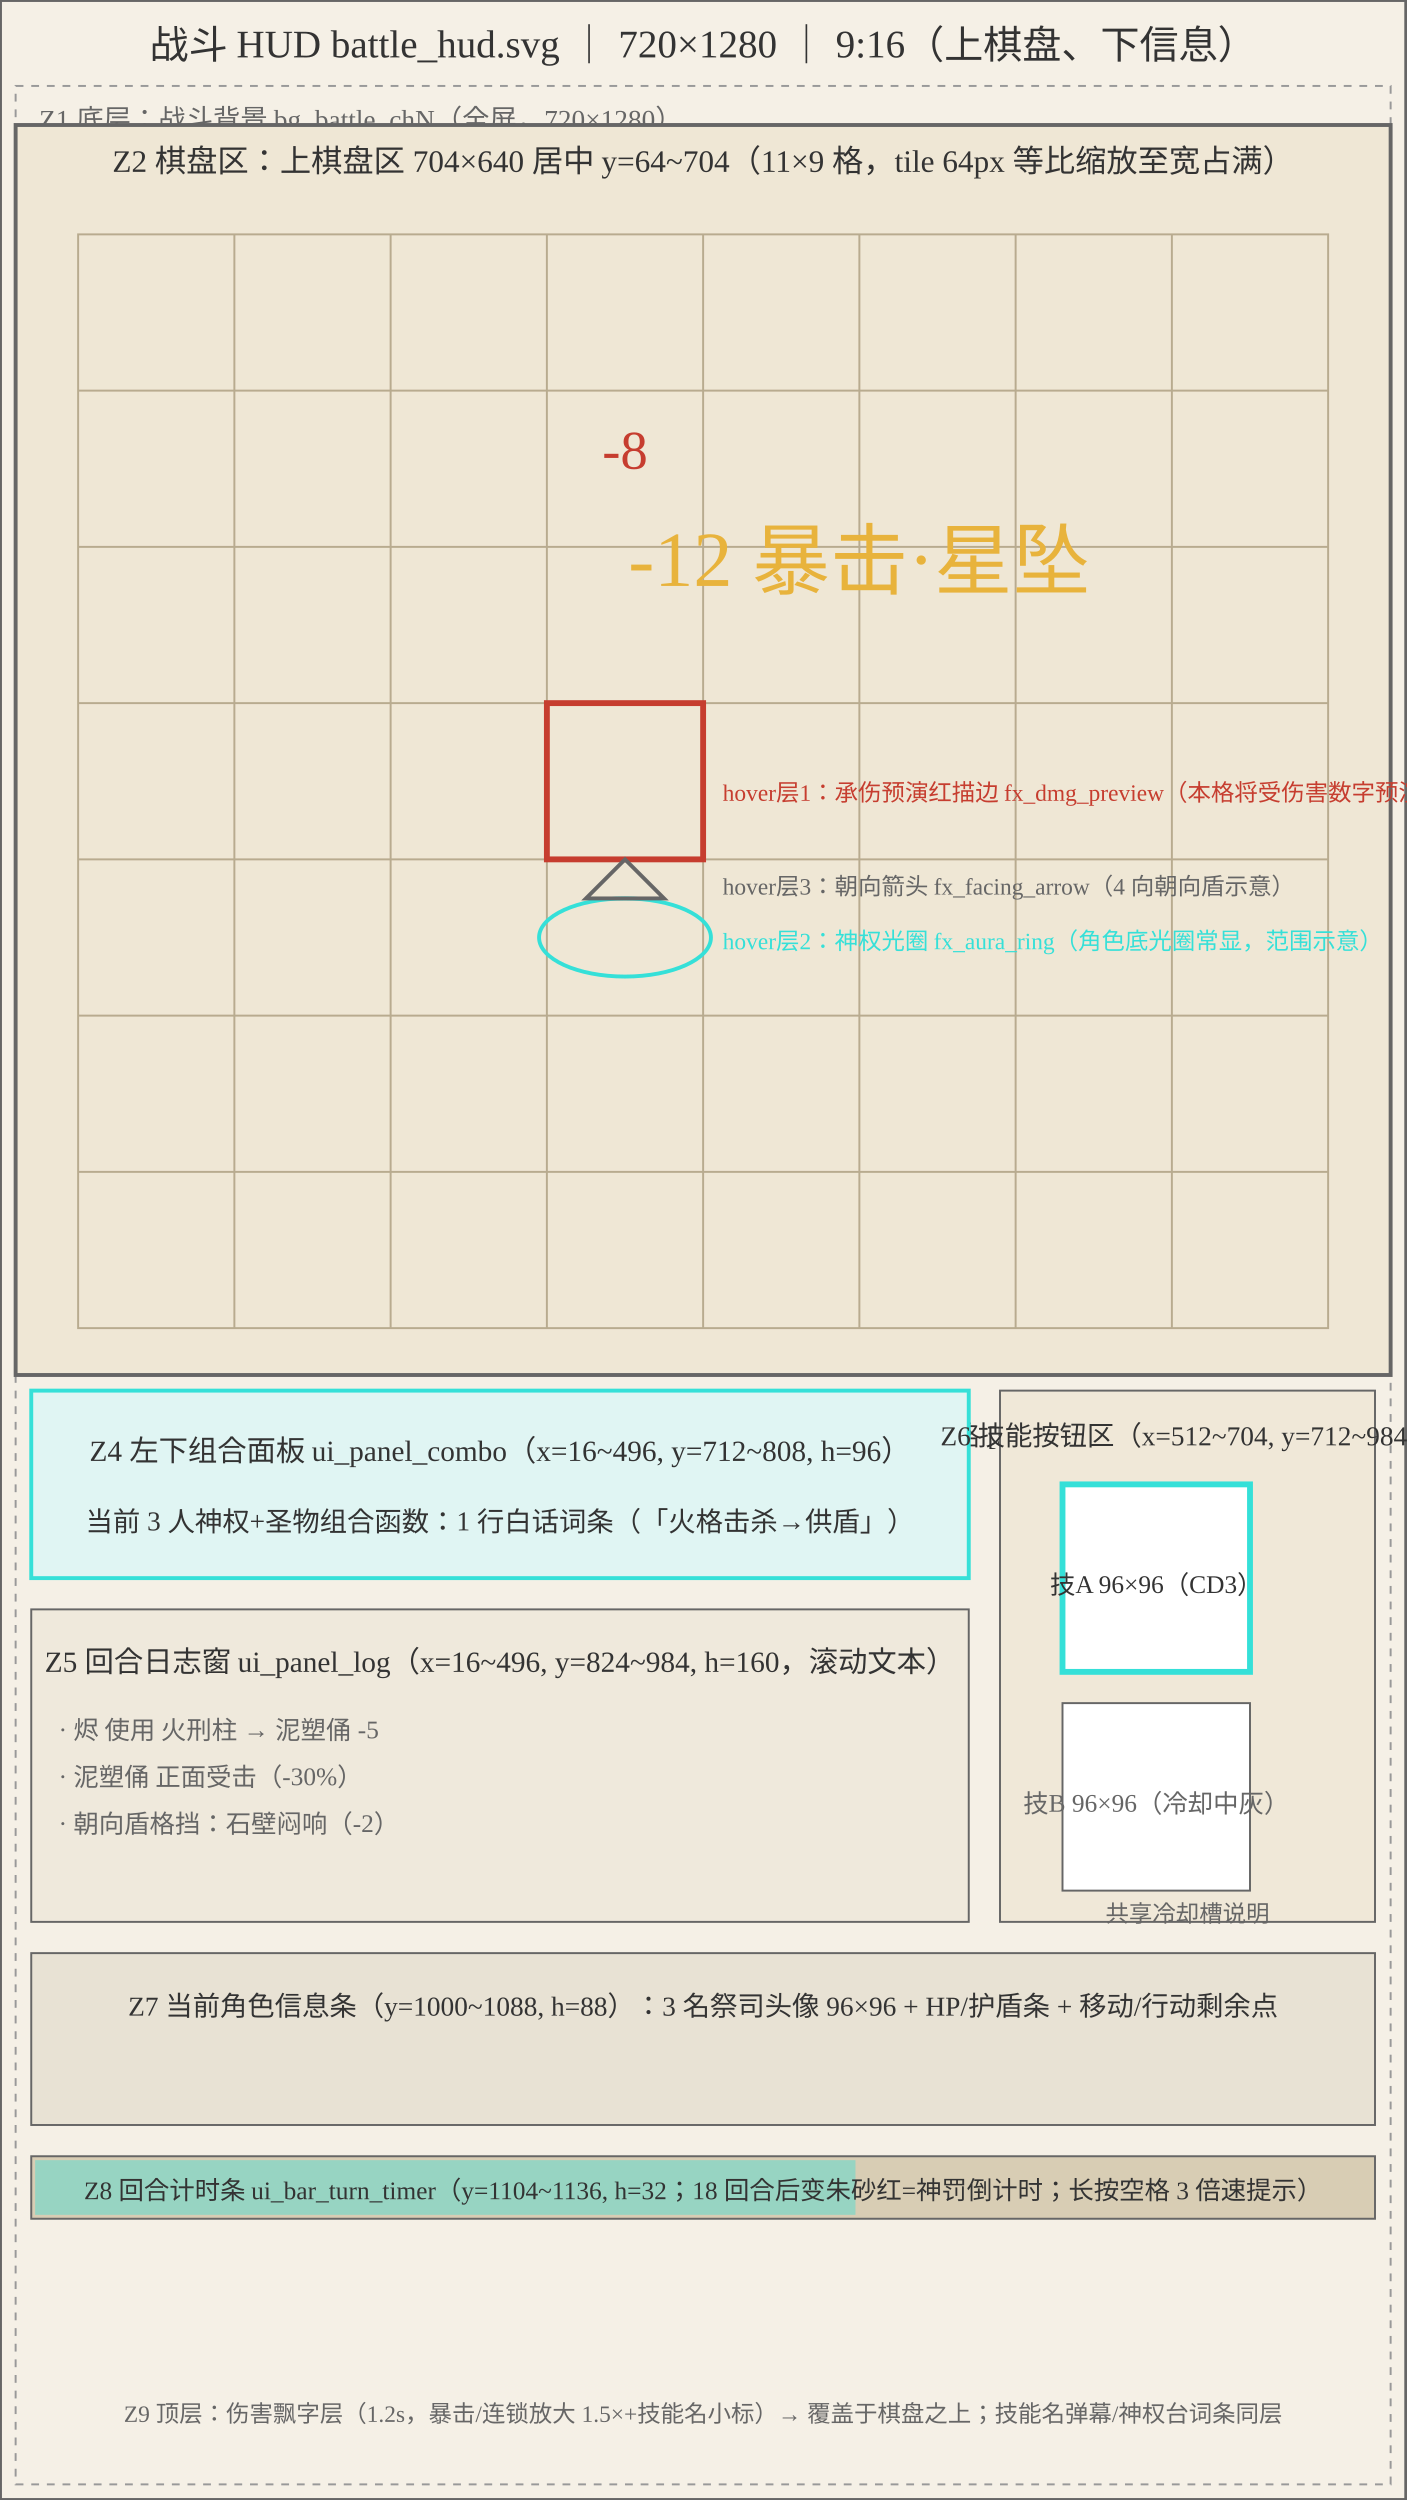
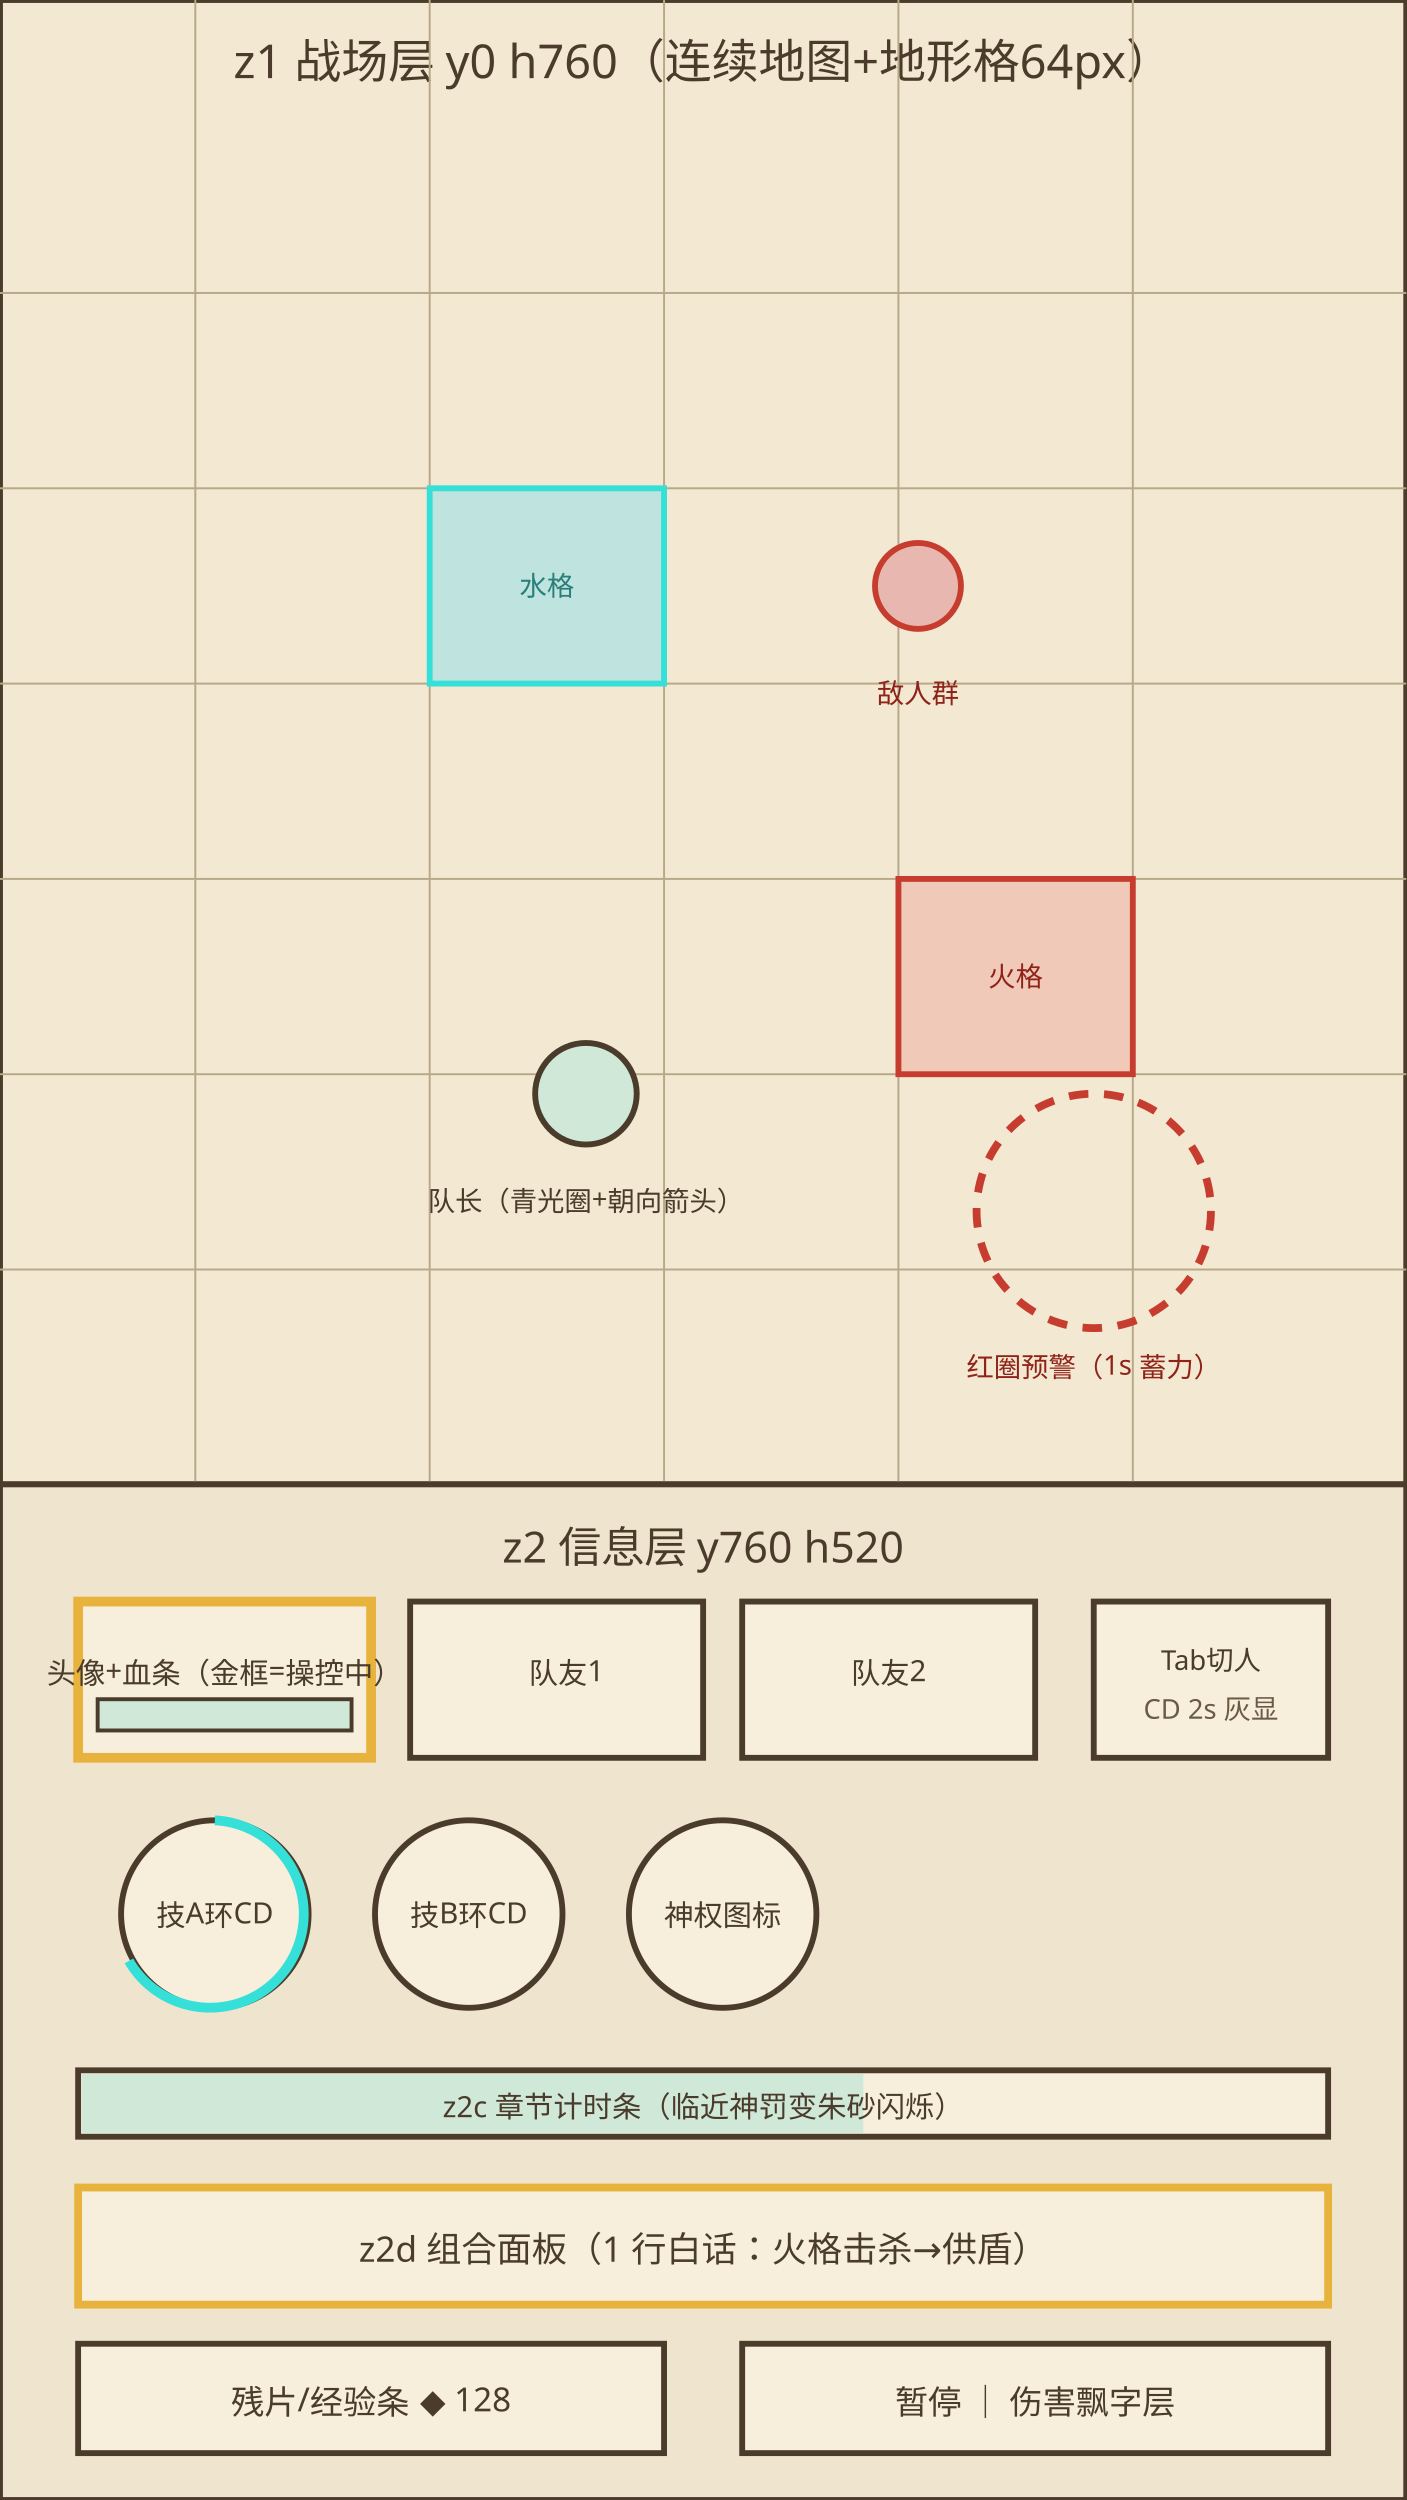
- <svg xmlns="http://www.w3.org/2000/svg" viewBox="0 0 720 1280" width="720" height="1280">
-   <rect x="0" y="0" width="720" height="1280" fill="#f5f0e6" stroke="#666" stroke-width="2" />
-   <text x="360" y="30" font-size="20" text-anchor="middle" fill="#333">战斗 HUD battle_hud.svg ｜ 720×1280 ｜ 9:16（上棋盘、下信息）</text>
-   <rect x="8" y="44" width="704" height="1228" fill="none" stroke="#999" stroke-dasharray="4" />
-   <text x="20" y="66" font-size="14" fill="#666">Z1 底层：战斗背景 bg_battle_chN（全屏，720×1280）</text>
-   <rect x="8" y="64" width="704" height="640" fill="#efe7d5" stroke="#666" stroke-width="2" />
-   <text x="360" y="88" font-size="16" text-anchor="middle" fill="#333">Z2 棋盘区：上棋盘区 704×640 居中 y=64~704（11×9 格，tile 64px 等比缩放至宽占满）</text>
-   <g stroke="#b8ab8f" fill="none">
-     <rect x="40" y="120" width="640" height="560" />
-     <line x1="120" y1="120" x2="120" y2="680" />
-     <line x1="200" y1="120" x2="200" y2="680" />
-     <line x1="280" y1="120" x2="280" y2="680" />
-     <line x1="360" y1="120" x2="360" y2="680" />
-     <line x1="440" y1="120" x2="440" y2="680" />
-     <line x1="520" y1="120" x2="520" y2="680" />
-     <line x1="600" y1="120" x2="600" y2="680" />
-     <line x1="40" y1="200" x2="680" y2="200" />
-     <line x1="40" y1="280" x2="680" y2="280" />
-     <line x1="40" y1="360" x2="680" y2="360" />
-     <line x1="40" y1="440" x2="680" y2="440" />
-     <line x1="40" y1="520" x2="680" y2="520" />
-     <line x1="40" y1="600" x2="680" y2="600" />
+ <svg xmlns="http://www.w3.org/2000/svg" viewBox="0 0 720 1280" font-family="sans-serif">
+   <rect x="0" y="0" width="720" height="1280" fill="#EFE4CE" stroke="#4A3B2A" stroke-width="4" />
+   <rect x="0" y="0" width="720" height="760" fill="#F3E8D2" stroke="#4A3B2A" stroke-width="3" />
+   <text x="360" y="40" text-anchor="middle" font-size="24" fill="#4A3B2A">z1 战场层 y0 h760（连续地图+地形格64px）</text>
+   <g stroke="#B8A88A" stroke-width="1" fill="none">
+     <path d="M0 150 H720 M0 250 H720 M0 350 H720 M0 450 H720 M0 550 H720 M0 650 H720" />
+     <path d="M100 0 V760 M220 0 V760 M340 0 V760 M460 0 V760 M580 0 V760" />
  </g>
-   <text x="360" y="740" font-size="14" text-anchor="middle" fill="#333">Z3 棋盘 hover 三层信息（tile 128×128 显示区，示例于格 [5,3]）：</text>
-   <rect x="280" y="360" width="80" height="80" fill="none" stroke="#C63D2F" stroke-width="3" />
-   <text x="370" y="410" font-size="12" fill="#C63D2F">hover层1：承伤预演红描边 fx_dmg_preview（本格将受伤害数字预演）</text>
-   <ellipse cx="320" cy="480" rx="44" ry="20" fill="none" stroke="#35E0D8" stroke-width="2" />
-   <text x="370" y="486" font-size="12" fill="#35E0D8">hover层2：神权光圈 fx_aura_ring（角色底光圈常显，范围示意）</text>
-   <polygon points="320,440 340,460 300,460" fill="none" stroke="#666" stroke-width="2" />
-   <text x="370" y="458" font-size="12" fill="#666">hover层3：朝向箭头 fx_facing_arrow（4 向朝向盾示意）</text>
-   <rect x="16" y="712" width="480" height="96" fill="#e0f5f3" stroke="#35E0D8" stroke-width="2" />
-   <text x="256" y="748" font-size="15" text-anchor="middle" fill="#333">Z4 左下组合面板 ui_panel_combo（x=16~496, y=712~808, h=96）</text>
-   <text x="256" y="784" font-size="14" text-anchor="middle" fill="#333">当前 3 人神权+圣物组合函数：1 行白话词条（「火格击杀→供盾」）</text>
-   <rect x="16" y="824" width="480" height="160" fill="#efe9dc" stroke="#666" />
-   <text x="256" y="856" font-size="15" text-anchor="middle" fill="#333">Z5 回合日志窗 ui_panel_log（x=16~496, y=824~984, h=160，滚动文本）</text>
-   <text x="30" y="890" font-size="13" fill="#666">· 烬 使用 火刑柱 → 泥塑俑 -5</text>
-   <text x="30" y="914" font-size="13" fill="#666">· 泥塑俑 正面受击（-30%）</text>
-   <text x="30" y="938" font-size="13" fill="#666">· 朝向盾格挡：石壁闷响（-2）</text>
-   <rect x="512" y="712" width="192" height="272" fill="#f0e8d8" stroke="#666" />
-   <text x="608" y="740" font-size="14" text-anchor="middle" fill="#333">Z6 技能按钮区（x=512~704, y=712~984）</text>
-   <rect x="544" y="760" width="96" height="96" fill="#fff" stroke="#35E0D8" stroke-width="3" />
-   <text x="592" y="816" font-size="13" text-anchor="middle" fill="#333">技A 96×96（CD3）</text>
-   <rect x="544" y="872" width="96" height="96" fill="#fff" stroke="#666" />
-   <text x="592" y="928" font-size="13" text-anchor="middle" fill="#666">技B 96×96（冷却中灰）</text>
-   <text x="608" y="984" font-size="12" text-anchor="middle" fill="#666">共享冷却槽说明</text>
-   <rect x="16" y="1000" width="688" height="88" fill="#e8e2d4" stroke="#666" />
-   <text x="360" y="1032" font-size="14" text-anchor="middle" fill="#333">Z7 当前角色信息条（y=1000~1088, h=88）：3 名祭司头像 96×96 + HP/护盾条 + 移动/行动剩余点</text>
-   <rect x="16" y="1104" width="688" height="32" fill="#d8cdb4" stroke="#666" />
-   <rect x="18" y="1106" width="420" height="28" fill="#35E0D8" fill-opacity="0.4" />
-   <text x="360" y="1126" font-size="13" text-anchor="middle" fill="#333">Z8 回合计时条 ui_bar_turn_timer（y=1104~1136, h=32；18 回合后变朱砂红=神罚倒计时；长按空格 3 倍速提示）</text>
-   <text x="320" y="240" font-size="28" text-anchor="middle" fill="#C63D2F">-8</text>
-   <text x="440" y="300" font-size="40" text-anchor="middle" fill="#E8B33C">-12 暴击·星坠</text>
-   <text x="360" y="1240" font-size="12" text-anchor="middle" fill="#666">Z9 顶层：伤害飘字层（1.2s，暴击/连锁放大 1.5×+技能名小标）→ 覆盖于棋盘之上；技能名弹幕/神权台词条同层</text>
+   <rect x="220" y="250" width="120" height="100" fill="#BFE3DF" stroke="#35E0D8" stroke-width="3" />
+   <text x="280" y="305" text-anchor="middle" font-size="14" fill="#2A7F79">水格</text>
+   <rect x="460" y="450" width="120" height="100" fill="#F0C9B8" stroke="#C63D2F" stroke-width="3" />
+   <text x="520" y="505" text-anchor="middle" font-size="14" fill="#8F2318">火格</text>
+   <circle cx="300" cy="560" r="26" fill="#CFE8D8" stroke="#4A3B2A" stroke-width="3" />
+   <text x="300" y="620" text-anchor="middle" font-size="14" fill="#4A3B2A">队长（青光圈+朝向箭头）</text>
+   <circle cx="470" cy="300" r="22" fill="#E8B8B0" stroke="#C63D2F" stroke-width="3" />
+   <text x="470" y="360" text-anchor="middle" font-size="14" fill="#8F2318">敌人群</text>
+   <circle cx="560" cy="620" r="60" fill="none" stroke="#C63D2F" stroke-width="4" stroke-dasharray="10 8" />
+   <text x="560" y="705" text-anchor="middle" font-size="14" fill="#8F2318">红圈预警（1s 蓄力）</text>
+   <rect x="0" y="760" width="720" height="520" fill="#EFE4CE" stroke="#4A3B2A" stroke-width="3" />
+   <text x="360" y="800" text-anchor="middle" font-size="22" fill="#4A3B2A">z2 信息层 y760 h520</text>
+   <g stroke="#4A3B2A" stroke-width="3" fill="#F7EEDB">
+     <rect x="40" y="820" width="150" height="80" />
+     <rect x="210" y="820" width="150" height="80" />
+     <rect x="380" y="820" width="150" height="80" />
+   </g>
+   <rect x="40" y="820" width="150" height="80" fill="none" stroke="#E8B33C" stroke-width="5" />
+   <rect x="50" y="870" width="130" height="16" fill="#CFE8D8" stroke="#4A3B2A" stroke-width="2" />
+   <text x="115" y="862" text-anchor="middle" font-size="15" fill="#4A3B2A">头像+血条（金框=操控中）</text>
+   <text x="290" y="862" text-anchor="middle" font-size="15" fill="#4A3B2A">队友1</text>
+   <text x="455" y="862" text-anchor="middle" font-size="15" fill="#4A3B2A">队友2</text>
+   <rect x="560" y="820" width="120" height="80" fill="#F7EEDB" stroke="#4A3B2A" stroke-width="3" />
+   <text x="620" y="855" text-anchor="middle" font-size="14" fill="#4A3B2A">Tab切人</text>
+   <text x="620" y="880" text-anchor="middle" font-size="14" fill="#6B5B45">CD 2s 灰显</text>
+   <g stroke="#4A3B2A" stroke-width="3" fill="#F7EEDB">
+     <circle cx="110" cy="980" r="48" />
+     <circle cx="240" cy="980" r="48" />
+     <circle cx="370" cy="980" r="48" />
+   </g>
+   <path d="M110 932 A48 48 0 1 1 66 1004" fill="none" stroke="#35E0D8" stroke-width="5" />
+   <text x="110" y="986" text-anchor="middle" font-size="15" fill="#4A3B2A">技A环CD</text>
+   <text x="240" y="986" text-anchor="middle" font-size="15" fill="#4A3B2A">技B环CD</text>
+   <text x="370" y="986" text-anchor="middle" font-size="15" fill="#4A3B2A">神权图标</text>
+   <rect x="40" y="1060" width="640" height="34" fill="#F7EEDB" stroke="#4A3B2A" stroke-width="3" />
+   <rect x="42" y="1062" width="400" height="30" fill="#CFE8D8" />
+   <text x="360" y="1084" text-anchor="middle" font-size="15" fill="#4A3B2A">z2c 章节计时条（临近神罚变朱砂闪烁）</text>
+   <rect x="40" y="1120" width="640" height="60" fill="#F7EEDB" stroke="#E8B33C" stroke-width="4" />
+   <text x="360" y="1158" text-anchor="middle" font-size="18" fill="#4A3B2A">z2d 组合面板（1 行白话：火格击杀→供盾）</text>
+   <rect x="40" y="1200" width="300" height="56" fill="#F7EEDB" stroke="#4A3B2A" stroke-width="3" />
+   <text x="190" y="1236" text-anchor="middle" font-size="17" fill="#4A3B2A">残片/经验条 ◆ 128</text>
+   <rect x="380" y="1200" width="300" height="56" fill="#F7EEDB" stroke="#4A3B2A" stroke-width="3" />
+   <text x="530" y="1236" text-anchor="middle" font-size="17" fill="#4A3B2A">暂停 ｜ 伤害飘字层</text>
</svg>
